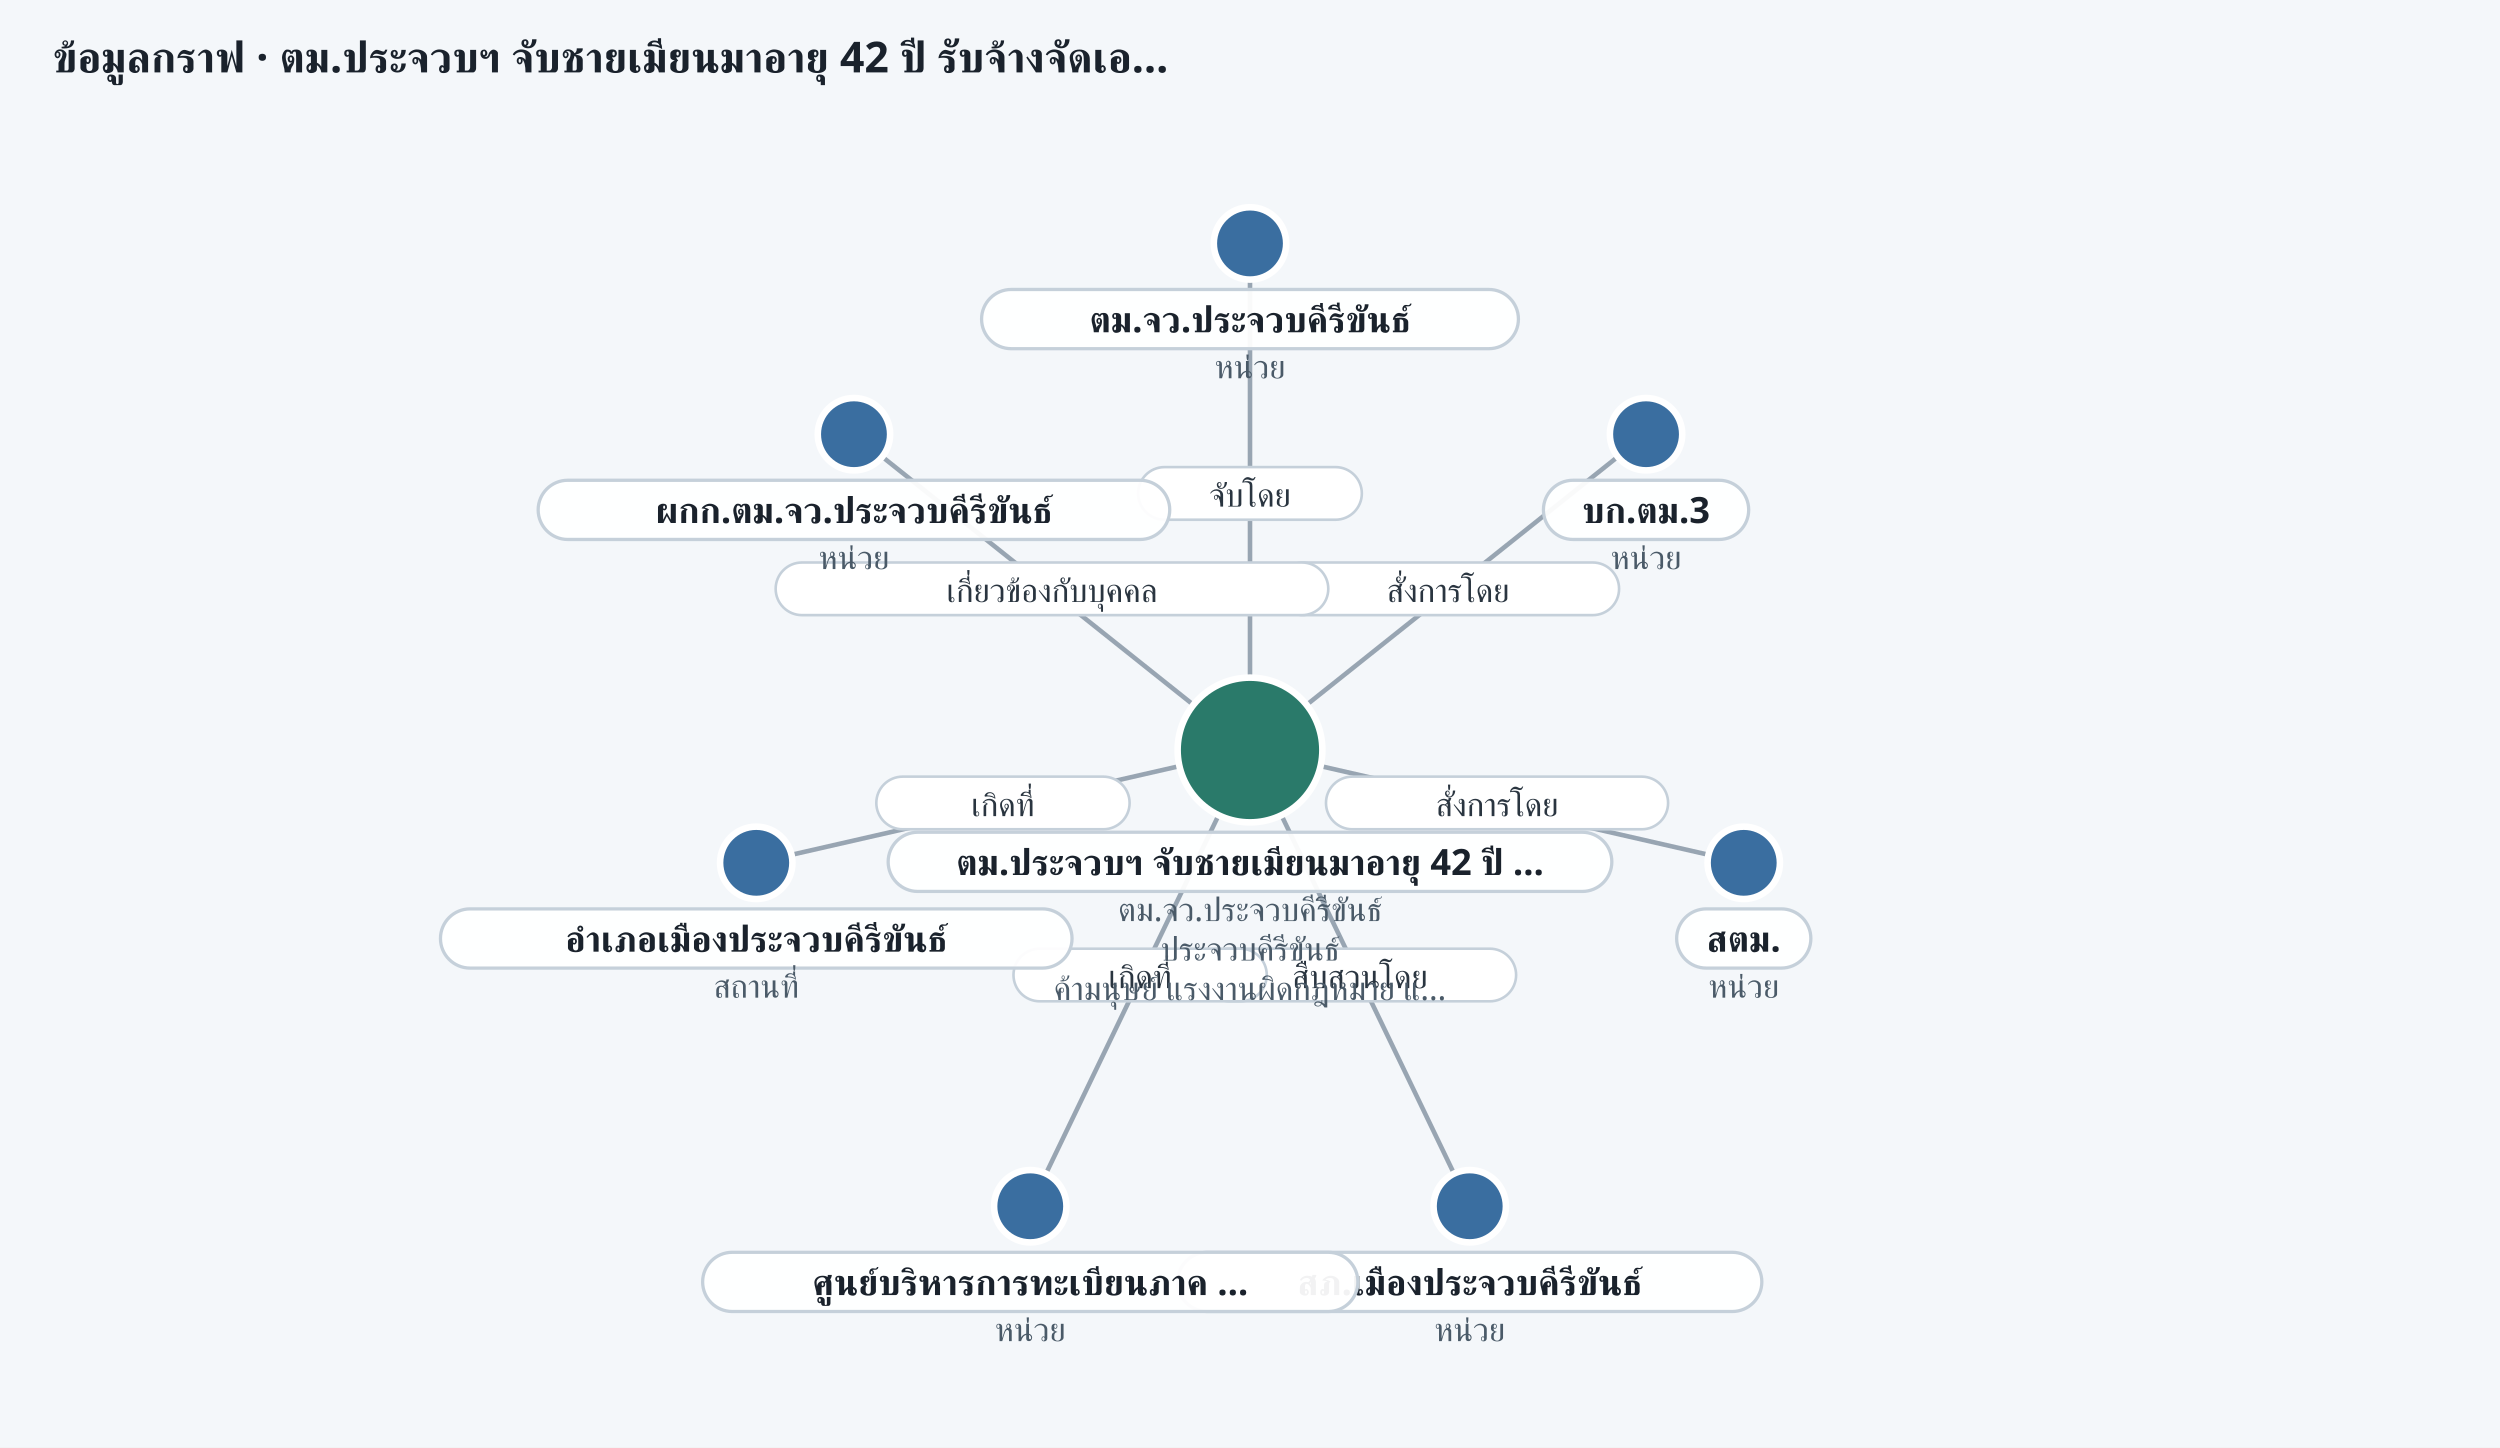
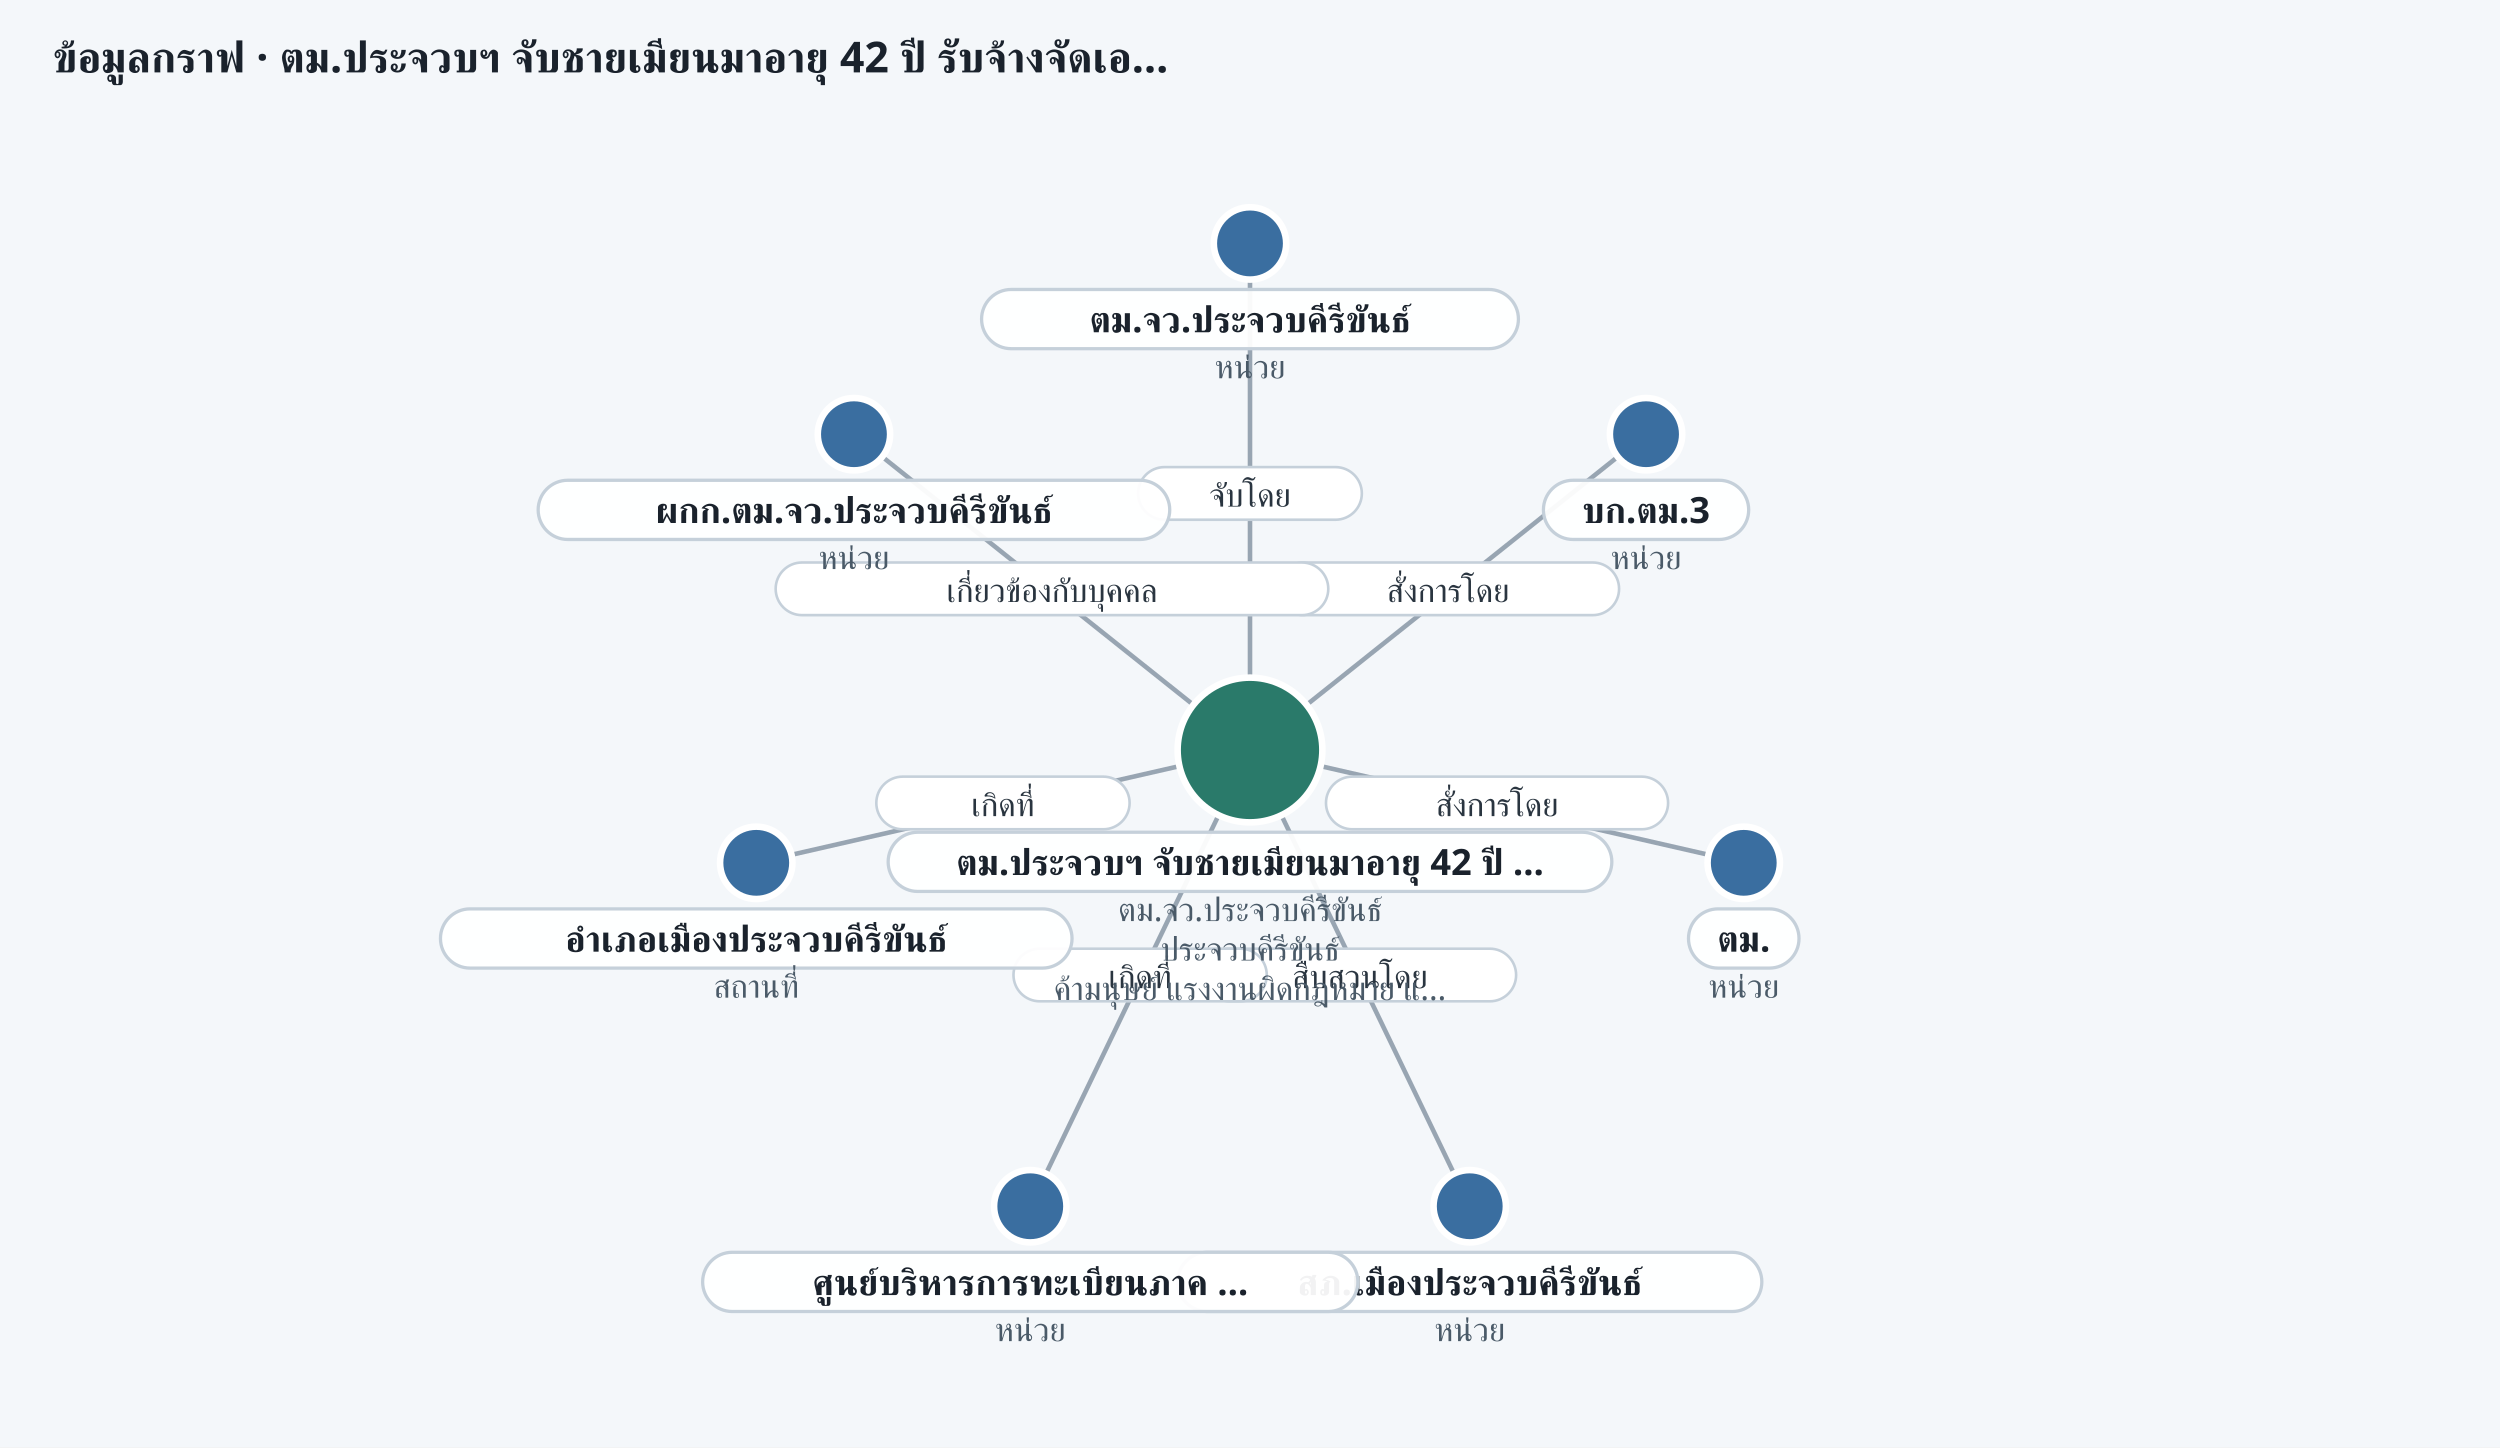
<svg xmlns="http://www.w3.org/2000/svg" width="760" height="440" viewBox="0 0 760 440" role="img" aria-label="ego graph 20261030-human-02">
  <rect width="100%" height="100%" fill="#f4f7fa" />
  <text x="16" y="22" font-size="13" font-weight="700" fill="#1a222c" font-family="Sarabun, Anuphan, sans-serif">ข้อมูลกราฟ · ตม.ประจวบฯ จับชายเมียนมาอายุ 42 ปี รับจ้างจัดเอ…</text>
  <line x1="380.0" y1="228.0" x2="380.0" y2="74.0" stroke="#7a8a9a" stroke-width="1.4" opacity="0.75" />
  <rect x="346.0" y="142.0" width="68.0" height="16" rx="8" fill="#fff" stroke="#c5d0da" stroke-width="0.8" />
  <text x="380.0" y="154.0" text-anchor="middle" font-size="10" fill="#2a3540" font-family="Sarabun, Anuphan, sans-serif">จับโดย</text>
  <line x1="380.0" y1="228.0" x2="500.4" y2="132.0" stroke="#7a8a9a" stroke-width="1.4" opacity="0.75" />
  <rect x="388.2" y="171.0" width="104.0" height="16" rx="8" fill="#fff" stroke="#c5d0da" stroke-width="0.8" />
  <text x="440.2" y="183.0" text-anchor="middle" font-size="10" fill="#2a3540" font-family="Sarabun, Anuphan, sans-serif">สั่งการโดย</text>
  <line x1="380.0" y1="228.0" x2="530.1" y2="262.3" stroke="#7a8a9a" stroke-width="1.4" opacity="0.75" />
  <rect x="403.1" y="236.1" width="104.0" height="16" rx="8" fill="#fff" stroke="#c5d0da" stroke-width="0.8" />
  <text x="455.1" y="248.1" text-anchor="middle" font-size="10" fill="#2a3540" font-family="Sarabun, Anuphan, sans-serif">สั่งการโดย</text>
  <line x1="380.0" y1="228.0" x2="446.8" y2="366.7" stroke="#7a8a9a" stroke-width="1.4" opacity="0.75" />
  <rect x="365.9" y="288.4" width="95.0" height="16" rx="8" fill="#fff" stroke="#c5d0da" stroke-width="0.8" />
  <text x="413.4" y="300.4" text-anchor="middle" font-size="10" fill="#2a3540" font-family="Sarabun, Anuphan, sans-serif">สืบสวนโดย</text>
  <line x1="380.0" y1="228.0" x2="313.2" y2="366.7" stroke="#7a8a9a" stroke-width="1.4" opacity="0.75" />
  <rect x="308.1" y="288.4" width="77.0" height="16" rx="8" fill="#fff" stroke="#c5d0da" stroke-width="0.8" />
  <text x="346.6" y="300.4" text-anchor="middle" font-size="10" fill="#2a3540" font-family="Sarabun, Anuphan, sans-serif">เกิดที่</text>
  <line x1="380.0" y1="228.0" x2="229.9" y2="262.3" stroke="#7a8a9a" stroke-width="1.4" opacity="0.75" />
  <rect x="266.4" y="236.1" width="77.0" height="16" rx="8" fill="#fff" stroke="#c5d0da" stroke-width="0.8" />
  <text x="304.9" y="248.1" text-anchor="middle" font-size="10" fill="#2a3540" font-family="Sarabun, Anuphan, sans-serif">เกิดที่</text>
  <line x1="380.0" y1="228.0" x2="259.6" y2="132.0" stroke="#7a8a9a" stroke-width="1.4" opacity="0.75" />
  <rect x="235.8" y="171.0" width="168.0" height="16" rx="8" fill="#fff" stroke="#c5d0da" stroke-width="0.8" />
  <text x="319.8" y="183.0" text-anchor="middle" font-size="10" fill="#2a3540" font-family="Sarabun, Anuphan, sans-serif">เกี่ยวข้องกับบุคคล</text>
  <circle cx="380.0" cy="228.0" r="22" fill="#2a7a6a" stroke="#fff" stroke-width="2" />
  <rect x="270.0" y="253.0" width="220.0" height="18" rx="9" fill="rgba(255,255,255,0.94)" stroke="#c5d0da" />
  <text x="380.0" y="266.0" text-anchor="middle" font-size="11" font-weight="600" fill="#1a222c" font-family="Sarabun, Anuphan, sans-serif">ตม.ประจวบฯ จับชายเมียนมาอายุ 42 ปี …</text>
  <text x="380.0" y="280.0" text-anchor="middle" font-size="10" fill="#4a5a68" font-family="Sarabun, Anuphan, sans-serif">ตม.จว.ประจวบคีรีขันธ์</text>
  <text x="380.0" y="292.0" text-anchor="middle" font-size="10" fill="#4a5a68" font-family="Sarabun, Anuphan, sans-serif">ประจวบคีรีขันธ์</text>
  <text x="380.0" y="304.0" text-anchor="middle" font-size="10" fill="#4a5a68" font-family="Sarabun, Anuphan, sans-serif">ค้ามนุษย์ แรงงานผิดกฎหมาย แ…</text>
  <circle cx="380.0" cy="74.0" r="11" fill="#3a6ea0" stroke="#fff" stroke-width="2" />
  <rect x="298.4" y="88.0" width="163.2" height="18" rx="9" fill="rgba(255,255,255,0.94)" stroke="#c5d0da" />
  <text x="380.0" y="101.0" text-anchor="middle" font-size="11" font-weight="600" fill="#1a222c" font-family="Sarabun, Anuphan, sans-serif">ตม.จว.ประจวบคีรีขันธ์</text>
  <text x="380.0" y="115.0" text-anchor="middle" font-size="10" fill="#4a5a68" font-family="Sarabun, Anuphan, sans-serif">หน่วย</text>
  <circle cx="500.4" cy="132.0" r="11" fill="#3a6ea0" stroke="#fff" stroke-width="2" />
  <rect x="469.2" y="146.0" width="62.4" height="18" rx="9" fill="rgba(255,255,255,0.94)" stroke="#c5d0da" />
  <text x="500.4" y="159.0" text-anchor="middle" font-size="11" font-weight="600" fill="#1a222c" font-family="Sarabun, Anuphan, sans-serif">บก.ตม.3</text>
  <text x="500.4" y="173.0" text-anchor="middle" font-size="10" fill="#4a5a68" font-family="Sarabun, Anuphan, sans-serif">หน่วย</text>
  <circle cx="530.1" cy="262.3" r="11" fill="#3a6ea0" stroke="#fff" stroke-width="2" />
-   <rect x="509.7" y="276.3" width="40.8" height="18" rx="9" fill="rgba(255,255,255,0.94)" stroke="#c5d0da" />
-   <text x="530.1" y="289.3" text-anchor="middle" font-size="11" font-weight="600" fill="#1a222c" font-family="Sarabun, Anuphan, sans-serif">สตม.</text>
+   <rect x="513.3" y="276.3" width="33.6" height="18" rx="9" fill="rgba(255,255,255,0.94)" stroke="#c5d0da" />
+   <text x="530.1" y="289.3" text-anchor="middle" font-size="11" font-weight="600" fill="#1a222c" font-family="Sarabun, Anuphan, sans-serif">ตม.</text>
  <text x="530.1" y="303.3" text-anchor="middle" font-size="10" fill="#4a5a68" font-family="Sarabun, Anuphan, sans-serif">หน่วย</text>
  <circle cx="446.8" cy="366.7" r="11" fill="#3a6ea0" stroke="#fff" stroke-width="2" />
  <rect x="358.0" y="380.7" width="177.6" height="18" rx="9" fill="rgba(255,255,255,0.94)" stroke="#c5d0da" />
  <text x="446.8" y="393.7" text-anchor="middle" font-size="11" font-weight="600" fill="#1a222c" font-family="Sarabun, Anuphan, sans-serif">สภ.เมืองประจวบคีรีขันธ์</text>
  <text x="446.8" y="407.7" text-anchor="middle" font-size="10" fill="#4a5a68" font-family="Sarabun, Anuphan, sans-serif">หน่วย</text>
  <circle cx="313.2" cy="366.7" r="11" fill="#3a6ea0" stroke="#fff" stroke-width="2" />
  <rect x="213.6" y="380.7" width="199.2" height="18" rx="9" fill="rgba(255,255,255,0.94)" stroke="#c5d0da" />
  <text x="313.2" y="393.7" text-anchor="middle" font-size="11" font-weight="600" fill="#1a222c" font-family="Sarabun, Anuphan, sans-serif">ศูนย์บริหารการทะเบียนภาค …</text>
  <text x="313.2" y="407.7" text-anchor="middle" font-size="10" fill="#4a5a68" font-family="Sarabun, Anuphan, sans-serif">หน่วย</text>
  <circle cx="229.9" cy="262.3" r="11" fill="#3a6ea0" stroke="#fff" stroke-width="2" />
  <rect x="133.9" y="276.3" width="192.0" height="18" rx="9" fill="rgba(255,255,255,0.94)" stroke="#c5d0da" />
  <text x="229.9" y="289.3" text-anchor="middle" font-size="11" font-weight="600" fill="#1a222c" font-family="Sarabun, Anuphan, sans-serif">อำเภอเมืองประจวบคีรีขันธ์</text>
  <text x="229.9" y="303.3" text-anchor="middle" font-size="10" fill="#4a5a68" font-family="Sarabun, Anuphan, sans-serif">สถานที่</text>
  <circle cx="259.6" cy="132.0" r="11" fill="#3a6ea0" stroke="#fff" stroke-width="2" />
  <rect x="163.6" y="146.0" width="192.0" height="18" rx="9" fill="rgba(255,255,255,0.94)" stroke="#c5d0da" />
  <text x="259.6" y="159.0" text-anchor="middle" font-size="11" font-weight="600" fill="#1a222c" font-family="Sarabun, Anuphan, sans-serif">ผกก.ตม.จว.ประจวบคีรีขันธ์</text>
  <text x="259.6" y="173.0" text-anchor="middle" font-size="10" fill="#4a5a68" font-family="Sarabun, Anuphan, sans-serif">หน่วย</text>
</svg>
